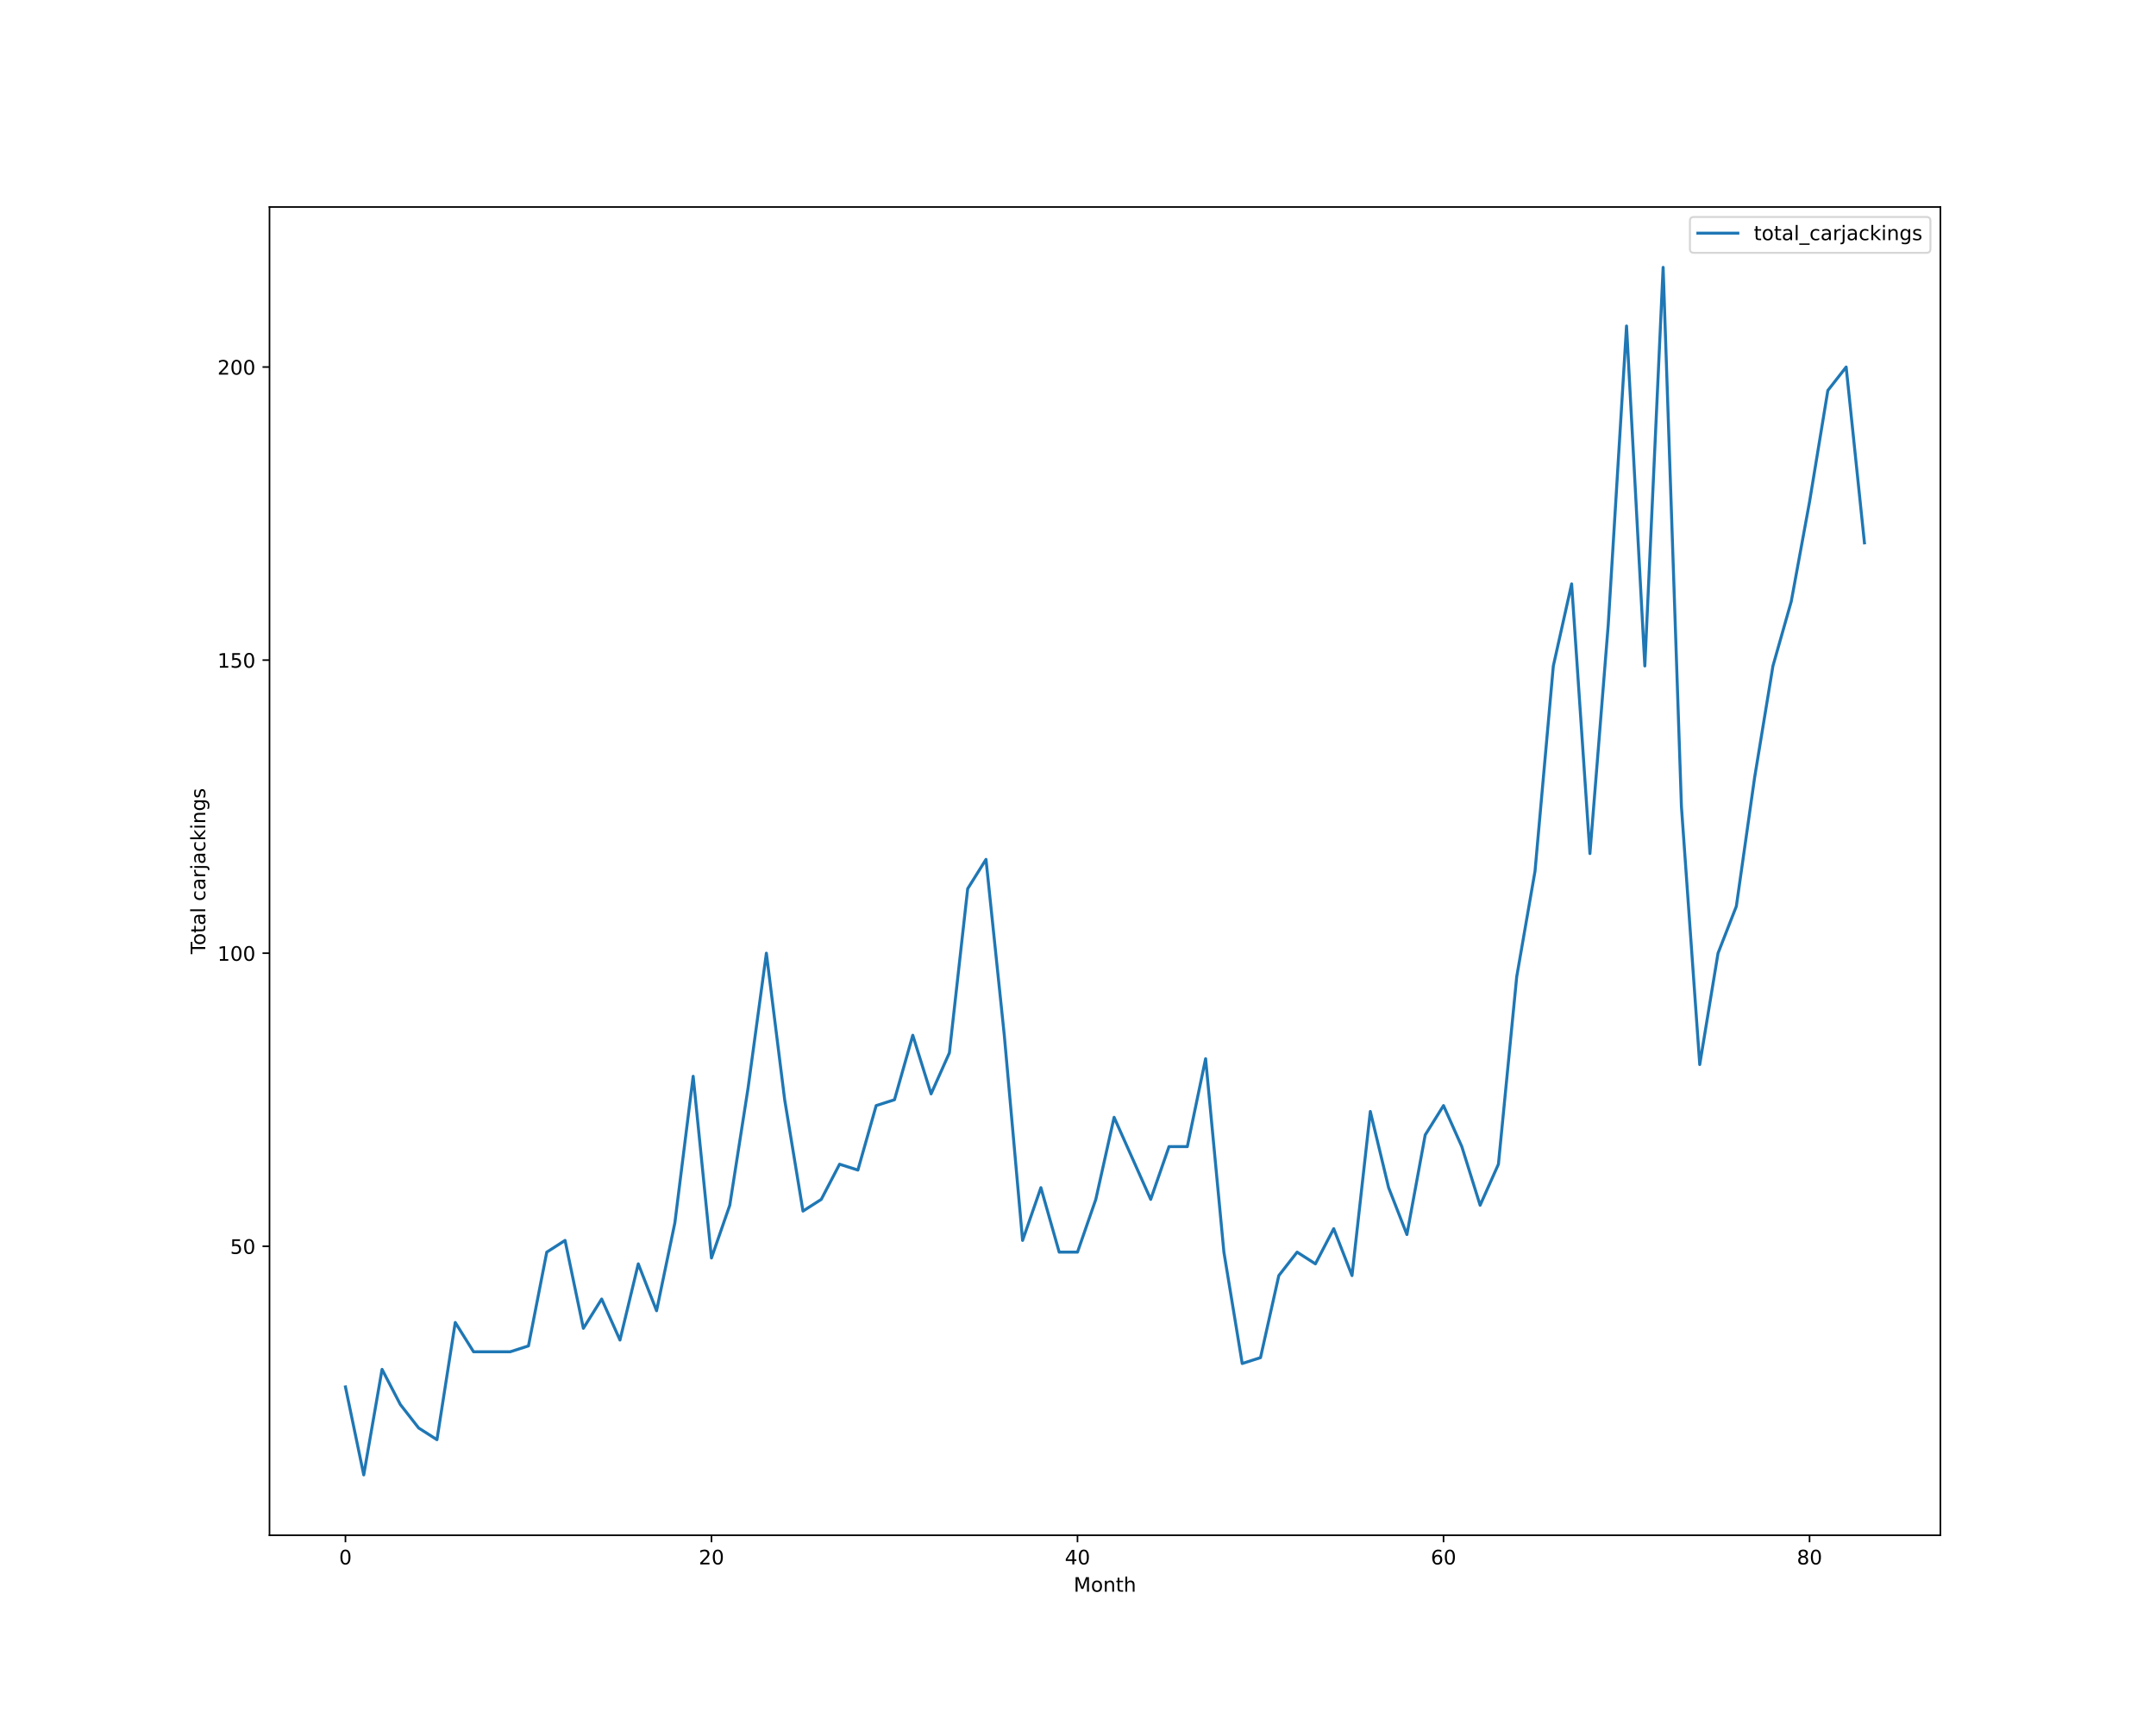
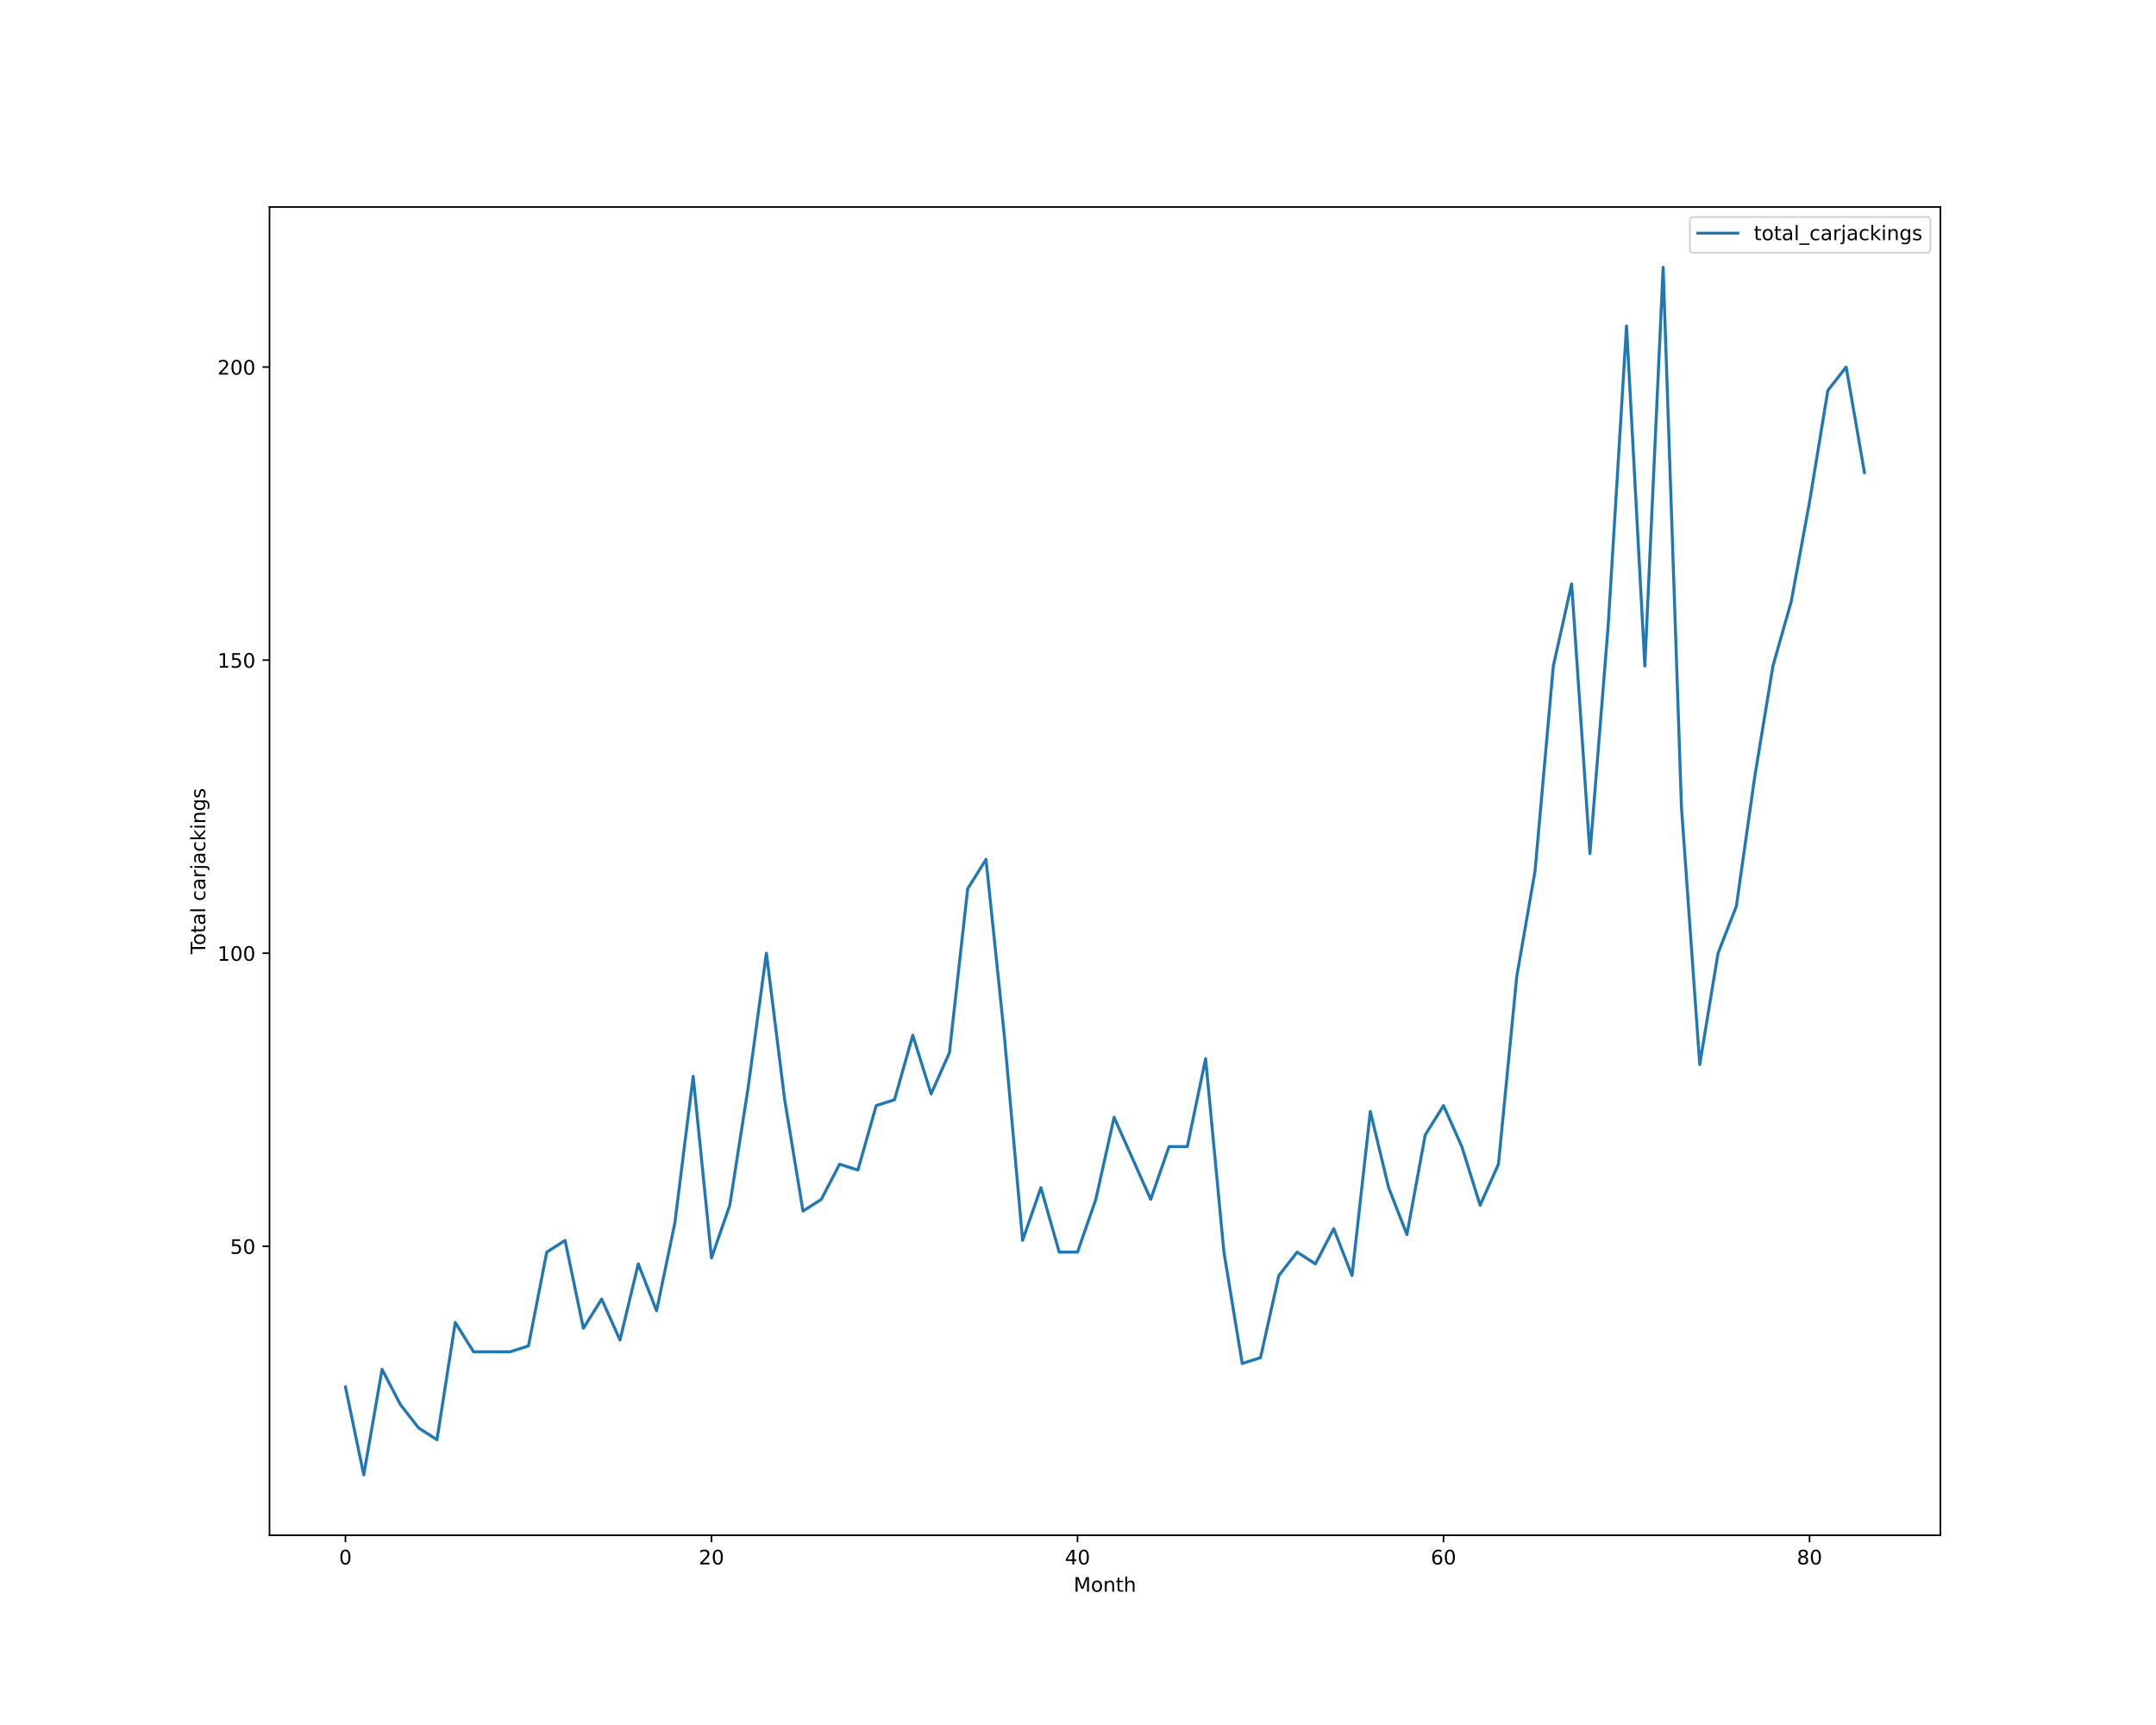
<svg xmlns="http://www.w3.org/2000/svg" xmlns:xlink="http://www.w3.org/1999/xlink" height="864pt" version="1.1" viewBox="0 0 1080 864" width="1080pt">
  <defs>
    <style type="text/css">*{stroke-linecap:butt;stroke-linejoin:round;}</style>
  </defs>
  <g id="figure_1">
    <g id="patch_1">
      <path d="M 0 864  L 1080 864  L 1080 0  L 0 0  z " style="fill:#ffffff;" />
    </g>
    <g id="axes_1">
      <g id="patch_2">
        <path d="M 135 768.96  L 972 768.96  L 972 103.68  L 135 103.68  z " style="fill:#ffffff;" />
      </g>
      <g id="matplotlib.axis_1">
        <g id="xtick_1">
          <g id="line2d_1">
            <defs>
-               <path d="M 0 0  L 0 3.5  " id="m6874877cb4" style="stroke:#000000;stroke-width:0.8;" />
-             </defs>
-             <g>
-               <use style="stroke:#000000;stroke-width:0.8;" x="173.045" xlink:href="#m6874877cb4" y="768.96" />
+               <path d="M 0 0  L 0 3.5  " id="m9c146d5316" style="stroke:#000000;stroke-width:0.8;" />
+             </defs>
+             <g>
+               <use style="stroke:#000000;stroke-width:0.8;" x="173.045" xlink:href="#m9c146d5316" y="768.96" />
            </g>
          </g>
          <g id="text_1">
            <g transform="translate(169.8642 783.5584)scale(0.1 -0.1)">
              <defs>
                <path d="M 2034 4250  Q 1547 4250 1301 3770  Q 1056 3291 1056 2328  Q 1056 1369 1301 889  Q 1547 409 2034 409  Q 2525 409 2770 889  Q 3016 1369 3016 2328  Q 3016 3291 2770 3770  Q 2525 4250 2034 4250  z M 2034 4750  Q 2819 4750 3233 4129  Q 3647 3509 3647 2328  Q 3647 1150 3233 529  Q 2819 -91 2034 -91  Q 1250 -91 836 529  Q 422 1150 422 2328  Q 422 3509 836 4129  Q 1250 4750 2034 4750  z " id="DejaVuSans-30" transform="scale(0.015625)" />
              </defs>
              <use xlink:href="#DejaVuSans-30" />
            </g>
          </g>
        </g>
        <g id="xtick_2">
          <g id="line2d_2">
            <g>
-               <use style="stroke:#000000;stroke-width:0.8;" x="356.397" xlink:href="#m6874877cb4" y="768.96" />
+               <use style="stroke:#000000;stroke-width:0.8;" x="356.397" xlink:href="#m9c146d5316" y="768.96" />
            </g>
          </g>
          <g id="text_2">
            <g transform="translate(350.0345 783.5584)scale(0.1 -0.1)">
              <defs>
                <path d="M 1228 531  L 3431 531  L 3431 0  L 469 0  L 469 531  Q 828 903 1448 1529  Q 2069 2156 2228 2338  Q 2531 2678 2651 2914  Q 2772 3150 2772 3378  Q 2772 3750 2511 3984  Q 2250 4219 1831 4219  Q 1534 4219 1204 4116  Q 875 4013 500 3803  L 500 4441  Q 881 4594 1212 4672  Q 1544 4750 1819 4750  Q 2544 4750 2975 4387  Q 3406 4025 3406 3419  Q 3406 3131 3298 2873  Q 3191 2616 2906 2266  Q 2828 2175 2409 1742  Q 1991 1309 1228 531  z " id="DejaVuSans-32" transform="scale(0.015625)" />
              </defs>
              <use xlink:href="#DejaVuSans-32" />
              <use x="63.623" xlink:href="#DejaVuSans-30" />
            </g>
          </g>
        </g>
        <g id="xtick_3">
          <g id="line2d_3">
            <g>
-               <use style="stroke:#000000;stroke-width:0.8;" x="539.749" xlink:href="#m6874877cb4" y="768.96" />
+               <use style="stroke:#000000;stroke-width:0.8;" x="539.749" xlink:href="#m9c146d5316" y="768.96" />
            </g>
          </g>
          <g id="text_3">
            <g transform="translate(533.3861 783.5584)scale(0.1 -0.1)">
              <defs>
                <path d="M 2419 4116  L 825 1625  L 2419 1625  L 2419 4116  z M 2253 4666  L 3047 4666  L 3047 1625  L 3713 1625  L 3713 1100  L 3047 1100  L 3047 0  L 2419 0  L 2419 1100  L 313 1100  L 313 1709  L 2253 4666  z " id="DejaVuSans-34" transform="scale(0.015625)" />
              </defs>
              <use xlink:href="#DejaVuSans-34" />
              <use x="63.623" xlink:href="#DejaVuSans-30" />
            </g>
          </g>
        </g>
        <g id="xtick_4">
          <g id="line2d_4">
            <g>
-               <use style="stroke:#000000;stroke-width:0.8;" x="723.1" xlink:href="#m6874877cb4" y="768.96" />
+               <use style="stroke:#000000;stroke-width:0.8;" x="723.1" xlink:href="#m9c146d5316" y="768.96" />
            </g>
          </g>
          <g id="text_4">
            <g transform="translate(716.7377 783.5584)scale(0.1 -0.1)">
              <defs>
                <path d="M 2113 2584  Q 1688 2584 1439 2293  Q 1191 2003 1191 1497  Q 1191 994 1439 701  Q 1688 409 2113 409  Q 2538 409 2786 701  Q 3034 994 3034 1497  Q 3034 2003 2786 2293  Q 2538 2584 2113 2584  z M 3366 4563  L 3366 3988  Q 3128 4100 2886 4159  Q 2644 4219 2406 4219  Q 1781 4219 1451 3797  Q 1122 3375 1075 2522  Q 1259 2794 1537 2939  Q 1816 3084 2150 3084  Q 2853 3084 3261 2657  Q 3669 2231 3669 1497  Q 3669 778 3244 343  Q 2819 -91 2113 -91  Q 1303 -91 875 529  Q 447 1150 447 2328  Q 447 3434 972 4092  Q 1497 4750 2381 4750  Q 2619 4750 2861 4703  Q 3103 4656 3366 4563  z " id="DejaVuSans-36" transform="scale(0.015625)" />
              </defs>
              <use xlink:href="#DejaVuSans-36" />
              <use x="63.623" xlink:href="#DejaVuSans-30" />
            </g>
          </g>
        </g>
        <g id="xtick_5">
          <g id="line2d_5">
            <g>
-               <use style="stroke:#000000;stroke-width:0.8;" x="906.452" xlink:href="#m6874877cb4" y="768.96" />
+               <use style="stroke:#000000;stroke-width:0.8;" x="906.452" xlink:href="#m9c146d5316" y="768.96" />
            </g>
          </g>
          <g id="text_5">
            <g transform="translate(900.0893 783.5584)scale(0.1 -0.1)">
              <defs>
                <path d="M 2034 2216  Q 1584 2216 1326 1975  Q 1069 1734 1069 1313  Q 1069 891 1326 650  Q 1584 409 2034 409  Q 2484 409 2743 651  Q 3003 894 3003 1313  Q 3003 1734 2745 1975  Q 2488 2216 2034 2216  z M 1403 2484  Q 997 2584 770 2862  Q 544 3141 544 3541  Q 544 4100 942 4425  Q 1341 4750 2034 4750  Q 2731 4750 3128 4425  Q 3525 4100 3525 3541  Q 3525 3141 3298 2862  Q 3072 2584 2669 2484  Q 3125 2378 3379 2068  Q 3634 1759 3634 1313  Q 3634 634 3220 271  Q 2806 -91 2034 -91  Q 1263 -91 848 271  Q 434 634 434 1313  Q 434 1759 690 2068  Q 947 2378 1403 2484  z M 1172 3481  Q 1172 3119 1398 2916  Q 1625 2713 2034 2713  Q 2441 2713 2670 2916  Q 2900 3119 2900 3481  Q 2900 3844 2670 4047  Q 2441 4250 2034 4250  Q 1625 4250 1398 4047  Q 1172 3844 1172 3481  z " id="DejaVuSans-38" transform="scale(0.015625)" />
              </defs>
              <use xlink:href="#DejaVuSans-38" />
              <use x="63.623" xlink:href="#DejaVuSans-30" />
            </g>
          </g>
        </g>
        <g id="text_6">
          <g transform="translate(537.8289 797.2366)scale(0.1 -0.1)">
            <defs>
              <path d="M 628 4666  L 1569 4666  L 2759 1491  L 3956 4666  L 4897 4666  L 4897 0  L 4281 0  L 4281 4097  L 3078 897  L 2444 897  L 1241 4097  L 1241 0  L 628 0  L 628 4666  z " id="DejaVuSans-4d" transform="scale(0.015625)" />
              <path d="M 1959 3097  Q 1497 3097 1228 2736  Q 959 2375 959 1747  Q 959 1119 1226 758  Q 1494 397 1959 397  Q 2419 397 2687 759  Q 2956 1122 2956 1747  Q 2956 2369 2687 2733  Q 2419 3097 1959 3097  z M 1959 3584  Q 2709 3584 3137 3096  Q 3566 2609 3566 1747  Q 3566 888 3137 398  Q 2709 -91 1959 -91  Q 1206 -91 779 398  Q 353 888 353 1747  Q 353 2609 779 3096  Q 1206 3584 1959 3584  z " id="DejaVuSans-6f" transform="scale(0.015625)" />
              <path d="M 3513 2113  L 3513 0  L 2938 0  L 2938 2094  Q 2938 2591 2744 2837  Q 2550 3084 2163 3084  Q 1697 3084 1428 2787  Q 1159 2491 1159 1978  L 1159 0  L 581 0  L 581 3500  L 1159 3500  L 1159 2956  Q 1366 3272 1645 3428  Q 1925 3584 2291 3584  Q 2894 3584 3203 3211  Q 3513 2838 3513 2113  z " id="DejaVuSans-6e" transform="scale(0.015625)" />
              <path d="M 1172 4494  L 1172 3500  L 2356 3500  L 2356 3053  L 1172 3053  L 1172 1153  Q 1172 725 1289 603  Q 1406 481 1766 481  L 2356 481  L 2356 0  L 1766 0  Q 1100 0 847 248  Q 594 497 594 1153  L 594 3053  L 172 3053  L 172 3500  L 594 3500  L 594 4494  L 1172 4494  z " id="DejaVuSans-74" transform="scale(0.015625)" />
              <path d="M 3513 2113  L 3513 0  L 2938 0  L 2938 2094  Q 2938 2591 2744 2837  Q 2550 3084 2163 3084  Q 1697 3084 1428 2787  Q 1159 2491 1159 1978  L 1159 0  L 581 0  L 581 4863  L 1159 4863  L 1159 2956  Q 1366 3272 1645 3428  Q 1925 3584 2291 3584  Q 2894 3584 3203 3211  Q 3513 2838 3513 2113  z " id="DejaVuSans-68" transform="scale(0.015625)" />
            </defs>
            <use xlink:href="#DejaVuSans-4d" />
            <use x="86.279" xlink:href="#DejaVuSans-6f" />
            <use x="147.461" xlink:href="#DejaVuSans-6e" />
            <use x="210.84" xlink:href="#DejaVuSans-74" />
            <use x="250.049" xlink:href="#DejaVuSans-68" />
          </g>
        </g>
      </g>
      <g id="matplotlib.axis_2">
        <g id="ytick_1">
          <g id="line2d_6">
            <defs>
-               <path d="M 0 0  L -3.5 0  " id="m3a8d1abc75" style="stroke:#000000;stroke-width:0.8;" />
-             </defs>
-             <g>
-               <use style="stroke:#000000;stroke-width:0.8;" x="135" xlink:href="#m3a8d1abc75" y="624.219" />
+               <path d="M 0 0  L -3.5 0  " id="mab2617d362" style="stroke:#000000;stroke-width:0.8;" />
+             </defs>
+             <g>
+               <use style="stroke:#000000;stroke-width:0.8;" x="135" xlink:href="#mab2617d362" y="624.219" />
            </g>
          </g>
          <g id="text_7">
            <g transform="translate(115.275 628.0182)scale(0.1 -0.1)">
              <defs>
                <path d="M 691 4666  L 3169 4666  L 3169 4134  L 1269 4134  L 1269 2991  Q 1406 3038 1543 3061  Q 1681 3084 1819 3084  Q 2600 3084 3056 2656  Q 3513 2228 3513 1497  Q 3513 744 3044 326  Q 2575 -91 1722 -91  Q 1428 -91 1123 -41  Q 819 9 494 109  L 494 744  Q 775 591 1075 516  Q 1375 441 1709 441  Q 2250 441 2565 725  Q 2881 1009 2881 1497  Q 2881 1984 2565 2268  Q 2250 2553 1709 2553  Q 1456 2553 1204 2497  Q 953 2441 691 2322  L 691 4666  z " id="DejaVuSans-35" transform="scale(0.015625)" />
              </defs>
              <use xlink:href="#DejaVuSans-35" />
              <use x="63.623" xlink:href="#DejaVuSans-30" />
            </g>
          </g>
        </g>
        <g id="ytick_2">
          <g id="line2d_7">
            <g>
-               <use style="stroke:#000000;stroke-width:0.8;" x="135" xlink:href="#m3a8d1abc75" y="477.423" />
+               <use style="stroke:#000000;stroke-width:0.8;" x="135" xlink:href="#mab2617d362" y="477.423" />
            </g>
          </g>
          <g id="text_8">
            <g transform="translate(108.9125 481.2221)scale(0.1 -0.1)">
              <defs>
                <path d="M 794 531  L 1825 531  L 1825 4091  L 703 3866  L 703 4441  L 1819 4666  L 2450 4666  L 2450 531  L 3481 531  L 3481 0  L 794 0  L 794 531  z " id="DejaVuSans-31" transform="scale(0.015625)" />
              </defs>
              <use xlink:href="#DejaVuSans-31" />
              <use x="63.623" xlink:href="#DejaVuSans-30" />
              <use x="127.246" xlink:href="#DejaVuSans-30" />
            </g>
          </g>
        </g>
        <g id="ytick_3">
          <g id="line2d_8">
            <g>
-               <use style="stroke:#000000;stroke-width:0.8;" x="135" xlink:href="#m3a8d1abc75" y="330.627" />
+               <use style="stroke:#000000;stroke-width:0.8;" x="135" xlink:href="#mab2617d362" y="330.627" />
            </g>
          </g>
          <g id="text_9">
            <g transform="translate(108.9125 334.426)scale(0.1 -0.1)">
              <use xlink:href="#DejaVuSans-31" />
              <use x="63.623" xlink:href="#DejaVuSans-35" />
              <use x="127.246" xlink:href="#DejaVuSans-30" />
            </g>
          </g>
        </g>
        <g id="ytick_4">
          <g id="line2d_9">
            <g>
-               <use style="stroke:#000000;stroke-width:0.8;" x="135" xlink:href="#m3a8d1abc75" y="183.831" />
+               <use style="stroke:#000000;stroke-width:0.8;" x="135" xlink:href="#mab2617d362" y="183.831" />
            </g>
          </g>
          <g id="text_10">
            <g transform="translate(108.9125 187.6299)scale(0.1 -0.1)">
              <use xlink:href="#DejaVuSans-32" />
              <use x="63.623" xlink:href="#DejaVuSans-30" />
              <use x="127.246" xlink:href="#DejaVuSans-30" />
            </g>
          </g>
        </g>
        <g id="text_11">
          <g transform="translate(102.8328 477.8888)rotate(-90)scale(0.1 -0.1)">
            <defs>
              <path d="M -19 4666  L 3928 4666  L 3928 4134  L 2272 4134  L 2272 0  L 1638 0  L 1638 4134  L -19 4134  L -19 4666  z " id="DejaVuSans-54" transform="scale(0.015625)" />
              <path d="M 2194 1759  Q 1497 1759 1228 1600  Q 959 1441 959 1056  Q 959 750 1161 570  Q 1363 391 1709 391  Q 2188 391 2477 730  Q 2766 1069 2766 1631  L 2766 1759  L 2194 1759  z M 3341 1997  L 3341 0  L 2766 0  L 2766 531  Q 2569 213 2275 61  Q 1981 -91 1556 -91  Q 1019 -91 701 211  Q 384 513 384 1019  Q 384 1609 779 1909  Q 1175 2209 1959 2209  L 2766 2209  L 2766 2266  Q 2766 2663 2505 2880  Q 2244 3097 1772 3097  Q 1472 3097 1187 3025  Q 903 2953 641 2809  L 641 3341  Q 956 3463 1253 3523  Q 1550 3584 1831 3584  Q 2591 3584 2966 3190  Q 3341 2797 3341 1997  z " id="DejaVuSans-61" transform="scale(0.015625)" />
              <path d="M 603 4863  L 1178 4863  L 1178 0  L 603 0  L 603 4863  z " id="DejaVuSans-6c" transform="scale(0.015625)" />
              <path id="DejaVuSans-20" transform="scale(0.015625)" />
              <path d="M 3122 3366  L 3122 2828  Q 2878 2963 2633 3030  Q 2388 3097 2138 3097  Q 1578 3097 1268 2742  Q 959 2388 959 1747  Q 959 1106 1268 751  Q 1578 397 2138 397  Q 2388 397 2633 464  Q 2878 531 3122 666  L 3122 134  Q 2881 22 2623 -34  Q 2366 -91 2075 -91  Q 1284 -91 818 406  Q 353 903 353 1747  Q 353 2603 823 3093  Q 1294 3584 2113 3584  Q 2378 3584 2631 3529  Q 2884 3475 3122 3366  z " id="DejaVuSans-63" transform="scale(0.015625)" />
              <path d="M 2631 2963  Q 2534 3019 2420 3045  Q 2306 3072 2169 3072  Q 1681 3072 1420 2755  Q 1159 2438 1159 1844  L 1159 0  L 581 0  L 581 3500  L 1159 3500  L 1159 2956  Q 1341 3275 1631 3429  Q 1922 3584 2338 3584  Q 2397 3584 2469 3576  Q 2541 3569 2628 3553  L 2631 2963  z " id="DejaVuSans-72" transform="scale(0.015625)" />
              <path d="M 603 3500  L 1178 3500  L 1178 -63  Q 1178 -731 923 -1031  Q 669 -1331 103 -1331  L -116 -1331  L -116 -844  L 38 -844  Q 366 -844 484 -692  Q 603 -541 603 -63  L 603 3500  z M 603 4863  L 1178 4863  L 1178 4134  L 603 4134  L 603 4863  z " id="DejaVuSans-6a" transform="scale(0.015625)" />
              <path d="M 581 4863  L 1159 4863  L 1159 1991  L 2875 3500  L 3609 3500  L 1753 1863  L 3688 0  L 2938 0  L 1159 1709  L 1159 0  L 581 0  L 581 4863  z " id="DejaVuSans-6b" transform="scale(0.015625)" />
              <path d="M 603 3500  L 1178 3500  L 1178 0  L 603 0  L 603 3500  z M 603 4863  L 1178 4863  L 1178 4134  L 603 4134  L 603 4863  z " id="DejaVuSans-69" transform="scale(0.015625)" />
              <path d="M 2906 1791  Q 2906 2416 2648 2759  Q 2391 3103 1925 3103  Q 1463 3103 1205 2759  Q 947 2416 947 1791  Q 947 1169 1205 825  Q 1463 481 1925 481  Q 2391 481 2648 825  Q 2906 1169 2906 1791  z M 3481 434  Q 3481 -459 3084 -895  Q 2688 -1331 1869 -1331  Q 1566 -1331 1297 -1286  Q 1028 -1241 775 -1147  L 775 -588  Q 1028 -725 1275 -790  Q 1522 -856 1778 -856  Q 2344 -856 2625 -561  Q 2906 -266 2906 331  L 2906 616  Q 2728 306 2450 153  Q 2172 0 1784 0  Q 1141 0 747 490  Q 353 981 353 1791  Q 353 2603 747 3093  Q 1141 3584 1784 3584  Q 2172 3584 2450 3431  Q 2728 3278 2906 2969  L 2906 3500  L 3481 3500  L 3481 434  z " id="DejaVuSans-67" transform="scale(0.015625)" />
              <path d="M 2834 3397  L 2834 2853  Q 2591 2978 2328 3040  Q 2066 3103 1784 3103  Q 1356 3103 1142 2972  Q 928 2841 928 2578  Q 928 2378 1081 2264  Q 1234 2150 1697 2047  L 1894 2003  Q 2506 1872 2764 1633  Q 3022 1394 3022 966  Q 3022 478 2636 193  Q 2250 -91 1575 -91  Q 1294 -91 989 -36  Q 684 19 347 128  L 347 722  Q 666 556 975 473  Q 1284 391 1588 391  Q 1994 391 2212 530  Q 2431 669 2431 922  Q 2431 1156 2273 1281  Q 2116 1406 1581 1522  L 1381 1569  Q 847 1681 609 1914  Q 372 2147 372 2553  Q 372 3047 722 3315  Q 1072 3584 1716 3584  Q 2034 3584 2315 3537  Q 2597 3491 2834 3397  z " id="DejaVuSans-73" transform="scale(0.015625)" />
            </defs>
            <use xlink:href="#DejaVuSans-54" />
            <use x="44.084" xlink:href="#DejaVuSans-6f" />
            <use x="105.266" xlink:href="#DejaVuSans-74" />
            <use x="144.475" xlink:href="#DejaVuSans-61" />
            <use x="205.754" xlink:href="#DejaVuSans-6c" />
            <use x="233.537" xlink:href="#DejaVuSans-20" />
            <use x="265.324" xlink:href="#DejaVuSans-63" />
            <use x="320.305" xlink:href="#DejaVuSans-61" />
            <use x="381.584" xlink:href="#DejaVuSans-72" />
            <use x="422.697" xlink:href="#DejaVuSans-6a" />
            <use x="450.48" xlink:href="#DejaVuSans-61" />
            <use x="511.76" xlink:href="#DejaVuSans-63" />
            <use x="566.74" xlink:href="#DejaVuSans-6b" />
            <use x="624.65" xlink:href="#DejaVuSans-69" />
            <use x="652.434" xlink:href="#DejaVuSans-6e" />
            <use x="715.812" xlink:href="#DejaVuSans-67" />
            <use x="779.289" xlink:href="#DejaVuSans-73" />
          </g>
        </g>
      </g>
      <g id="line2d_10">
-         <path clip-path="url(#pfa2e8794cf)" d="M 173.045 694.681  L 182.213 738.72  L 191.381 685.873  L 200.548 703.489  L 209.716 715.233  L 218.883 721.104  L 228.051 662.386  L 237.219 677.066  L 246.386 677.066  L 255.554 677.066  L 264.721 674.13  L 273.889 627.155  L 283.056 621.283  L 292.224 665.322  L 301.392 650.642  L 310.559 671.194  L 319.727 633.027  L 328.894 656.514  L 338.062 612.475  L 347.229 539.077  L 356.397 630.091  L 365.565 603.668  L 374.732 544.949  L 383.9 477.423  L 393.067 550.821  L 402.235 606.603  L 411.403 600.732  L 420.57 583.116  L 429.738 586.052  L 438.905 553.757  L 448.073 550.821  L 457.24 518.526  L 466.408 547.885  L 475.576 527.334  L 484.743 445.128  L 493.911 430.448  L 503.078 518.526  L 512.246 621.283  L 521.413 594.86  L 530.581 627.155  L 539.749 627.155  L 548.916 600.732  L 558.084 559.629  L 567.251 580.18  L 576.419 600.732  L 585.587 574.308  L 594.754 574.308  L 603.922 530.27  L 613.089 627.155  L 622.257 682.937  L 631.424 680.002  L 640.592 638.899  L 649.76 627.155  L 658.927 633.027  L 668.095 615.411  L 677.262 638.899  L 686.43 556.693  L 695.597 594.86  L 704.765 618.347  L 713.933 568.437  L 723.1 553.757  L 732.268 574.308  L 741.435 603.668  L 750.603 583.116  L 759.771 489.167  L 768.938 436.32  L 778.106 333.563  L 787.273 292.46  L 796.441 427.512  L 805.608 313.011  L 814.776 163.279  L 823.944 333.563  L 833.111 133.92  L 842.279 404.025  L 851.446 533.205  L 860.614 477.423  L 869.781 453.936  L 878.949 389.345  L 888.117 333.563  L 897.284 301.268  L 906.452 251.357  L 915.619 195.574  L 924.787 183.831  L 933.955 271.908  " style="fill:none;stroke:#1f77b4;stroke-linecap:square;stroke-width:1.5;" />
+         <path clip-path="url(#pee55053e7b)" d="M 173.045 694.681  L 182.213 738.72  L 191.381 685.873  L 200.548 703.489  L 209.716 715.233  L 218.883 721.104  L 228.051 662.386  L 237.219 677.066  L 246.386 677.066  L 255.554 677.066  L 264.721 674.13  L 273.889 627.155  L 283.056 621.283  L 292.224 665.322  L 301.392 650.642  L 310.559 671.194  L 319.727 633.027  L 328.894 656.514  L 338.062 612.475  L 347.229 539.077  L 356.397 630.091  L 365.565 603.668  L 374.732 544.949  L 383.9 477.423  L 393.067 550.821  L 402.235 606.603  L 411.403 600.732  L 420.57 583.116  L 429.738 586.052  L 438.905 553.757  L 448.073 550.821  L 457.24 518.526  L 466.408 547.885  L 475.576 527.334  L 484.743 445.128  L 493.911 430.448  L 503.078 518.526  L 512.246 621.283  L 521.413 594.86  L 530.581 627.155  L 539.749 627.155  L 548.916 600.732  L 558.084 559.629  L 567.251 580.18  L 576.419 600.732  L 585.587 574.308  L 594.754 574.308  L 603.922 530.27  L 613.089 627.155  L 622.257 682.937  L 631.424 680.002  L 640.592 638.899  L 649.76 627.155  L 658.927 633.027  L 668.095 615.411  L 677.262 638.899  L 686.43 556.693  L 695.597 594.86  L 704.765 618.347  L 713.933 568.437  L 723.1 553.757  L 732.268 574.308  L 741.435 603.668  L 750.603 583.116  L 759.771 489.167  L 768.938 436.32  L 778.106 333.563  L 787.273 292.46  L 796.441 427.512  L 805.608 313.011  L 814.776 163.279  L 823.944 333.563  L 833.111 133.92  L 842.279 404.025  L 851.446 533.205  L 860.614 477.423  L 869.781 453.936  L 878.949 389.345  L 888.117 333.563  L 897.284 301.268  L 906.452 251.357  L 915.619 195.574  L 924.787 183.831  L 933.955 236.677  " style="fill:none;stroke:#1f77b4;stroke-linecap:square;stroke-width:1.5;" />
      </g>
      <g id="patch_3">
        <path d="M 135 768.96  L 135 103.68  " style="fill:none;stroke:#000000;stroke-linecap:square;stroke-linejoin:miter;stroke-width:0.8;" />
      </g>
      <g id="patch_4">
        <path d="M 972 768.96  L 972 103.68  " style="fill:none;stroke:#000000;stroke-linecap:square;stroke-linejoin:miter;stroke-width:0.8;" />
      </g>
      <g id="patch_5">
        <path d="M 135 768.96  L 972 768.96  " style="fill:none;stroke:#000000;stroke-linecap:square;stroke-linejoin:miter;stroke-width:0.8;" />
      </g>
      <g id="patch_6">
        <path d="M 135 103.68  L 972 103.68  " style="fill:none;stroke:#000000;stroke-linecap:square;stroke-linejoin:miter;stroke-width:0.8;" />
      </g>
      <g id="legend_1">
        <g id="patch_7">
          <path d="M 848.528 126.636  L 965 126.636  Q 967 126.636 967 124.636  L 967 110.68  Q 967 108.68 965 108.68  L 848.528 108.68  Q 846.528 108.68 846.528 110.68  L 846.528 124.636  Q 846.528 126.636 848.528 126.636  z " style="fill:#ffffff;opacity:0.8;stroke:#cccccc;stroke-linejoin:miter;" />
        </g>
        <g id="line2d_11">
          <path d="M 850.528 116.778  L 870.528 116.778  " style="fill:none;stroke:#1f77b4;stroke-linecap:square;stroke-width:1.5;" />
        </g>
        <g id="line2d_12" />
        <g id="text_12">
          <g transform="translate(878.5281 120.2784)scale(0.1 -0.1)">
            <defs>
              <path d="M 3263 -1063  L 3263 -1509  L -63 -1509  L -63 -1063  L 3263 -1063  z " id="DejaVuSans-5f" transform="scale(0.015625)" />
            </defs>
            <use xlink:href="#DejaVuSans-74" />
            <use x="39.209" xlink:href="#DejaVuSans-6f" />
            <use x="100.391" xlink:href="#DejaVuSans-74" />
            <use x="139.6" xlink:href="#DejaVuSans-61" />
            <use x="200.879" xlink:href="#DejaVuSans-6c" />
            <use x="228.662" xlink:href="#DejaVuSans-5f" />
            <use x="278.662" xlink:href="#DejaVuSans-63" />
            <use x="333.643" xlink:href="#DejaVuSans-61" />
            <use x="394.922" xlink:href="#DejaVuSans-72" />
            <use x="436.035" xlink:href="#DejaVuSans-6a" />
            <use x="463.818" xlink:href="#DejaVuSans-61" />
            <use x="525.098" xlink:href="#DejaVuSans-63" />
            <use x="580.078" xlink:href="#DejaVuSans-6b" />
            <use x="637.988" xlink:href="#DejaVuSans-69" />
            <use x="665.771" xlink:href="#DejaVuSans-6e" />
            <use x="729.15" xlink:href="#DejaVuSans-67" />
            <use x="792.627" xlink:href="#DejaVuSans-73" />
          </g>
        </g>
      </g>
    </g>
  </g>
  <defs>
-     <clipPath id="pfa2e8794cf">
+     <clipPath id="pee55053e7b">
      <rect height="665.28" width="837" x="135" y="103.68" />
    </clipPath>
  </defs>
</svg>
